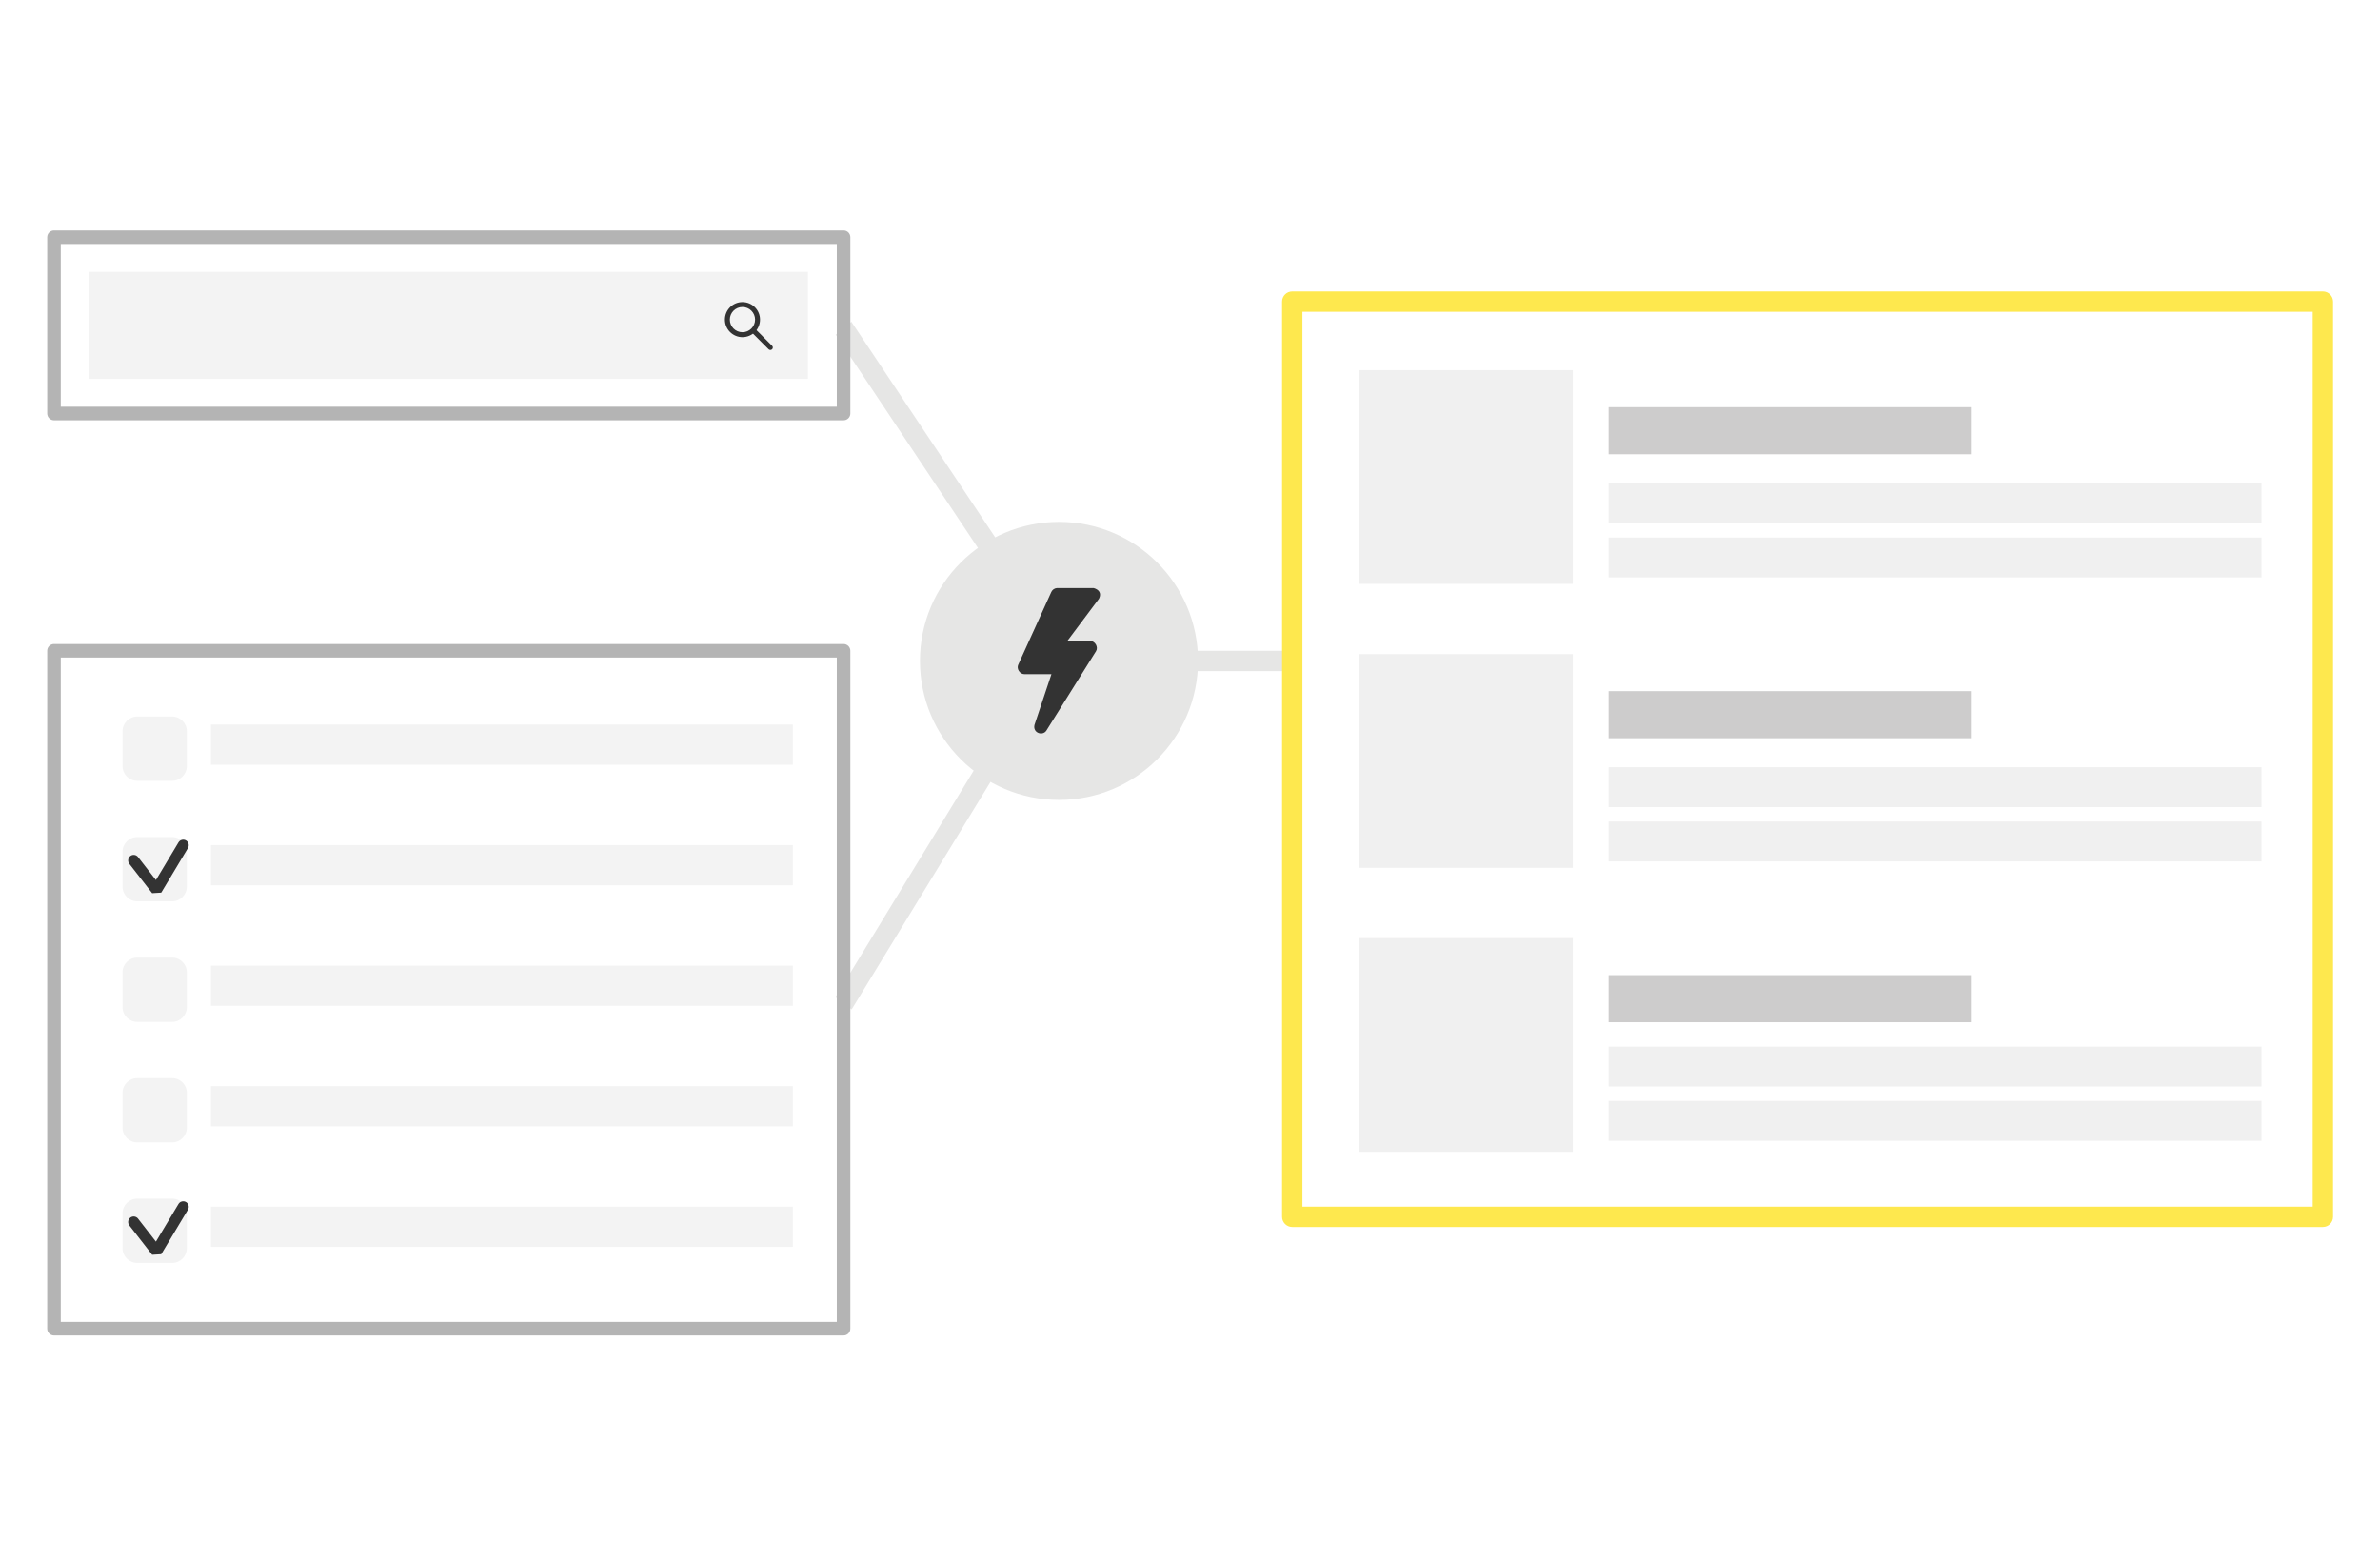
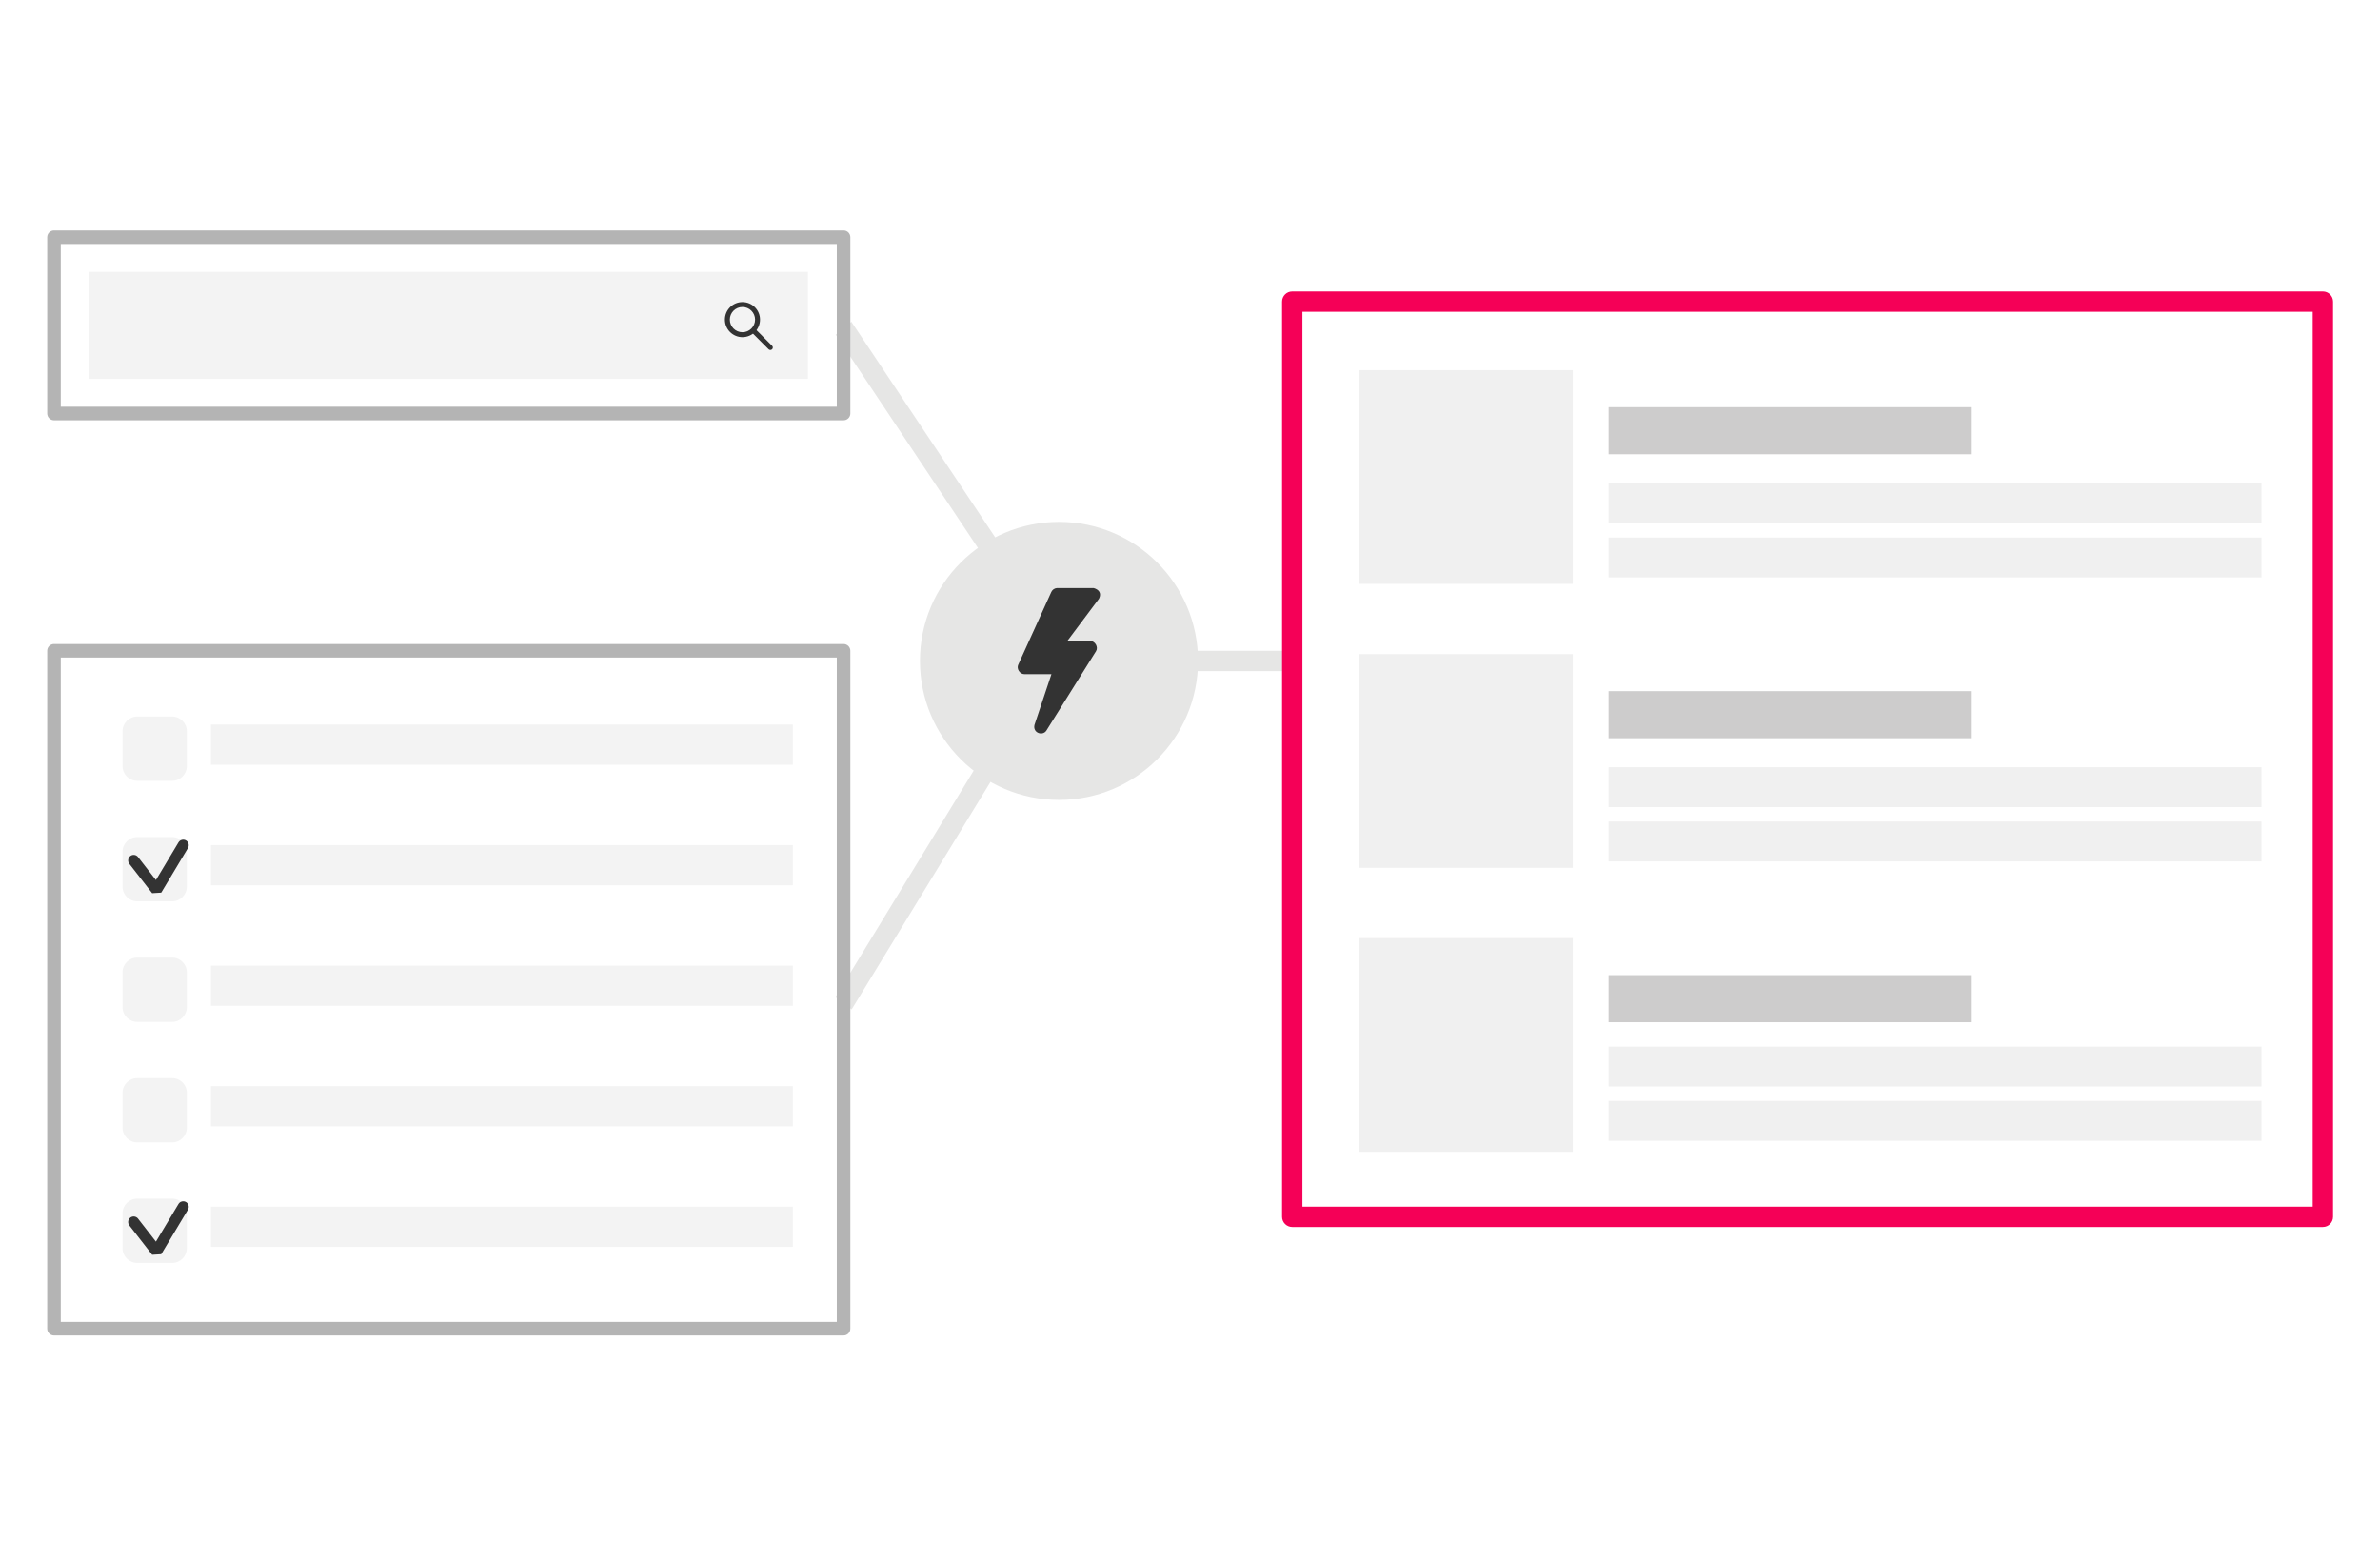
<svg xmlns="http://www.w3.org/2000/svg" version="1.1" id="Layer_1" x="0px" y="0px" width="316px" height="207px" viewBox="0 0 316 207" enable-background="new 0 0 316 207" xml:space="preserve">
  <path fill="#F3F3F3" d="M24.806,101.743c0,1.079-0.875,1.953-1.953,1.953h-4.631c-1.079,0-1.953-0.874-1.953-1.953v-4.634  c0-1.077,0.875-1.951,1.953-1.951h4.631c1.079,0,1.953,0.874,1.953,1.951V101.743z" />
  <path fill="#F3F3F3" d="M24.806,117.75c0,1.079-0.875,1.953-1.953,1.953h-4.631c-1.079,0-1.953-0.874-1.953-1.953v-4.634  c0-1.077,0.875-1.95,1.953-1.95h4.631c1.079,0,1.953,0.873,1.953,1.95V117.75z" />
  <g>
    <path fill="#333333" d="M20.201,118.619l-3.032-3.9c-0.248-0.32-0.189-0.781,0.129-1.03c0.321-0.249,0.781-0.19,1.029,0.129   l2.374,3.055l2.997-5.001c0.208-0.347,0.659-0.459,1.006-0.252c0.347,0.208,0.459,0.659,0.252,1.006l-3.548,5.921L20.201,118.619z" />
  </g>
  <path fill="#F3F3F3" d="M24.806,133.758c0,1.078-0.875,1.952-1.953,1.952h-4.631c-1.079,0-1.953-0.874-1.953-1.952v-4.635  c0-1.077,0.875-1.95,1.953-1.95h4.631c1.079,0,1.953,0.873,1.953,1.95V133.758z" />
  <path fill="#F3F3F3" d="M24.806,149.765c0,1.078-0.875,1.952-1.953,1.952h-4.631c-1.079,0-1.953-0.874-1.953-1.952v-4.634  c0-1.078,0.875-1.951,1.953-1.951h4.631c1.079,0,1.953,0.873,1.953,1.951V149.765z" />
  <path fill="#F3F3F3" d="M24.806,165.771c0,1.078-0.875,1.953-1.953,1.953h-4.631c-1.079,0-1.953-0.875-1.953-1.953v-4.634  c0-1.077,0.875-1.95,1.953-1.95h4.631c1.079,0,1.953,0.873,1.953,1.95V165.771z" />
  <g>
    <path fill="#333333" d="M20.201,166.641l-3.032-3.901c-0.248-0.32-0.189-0.78,0.129-1.029c0.321-0.25,0.781-0.19,1.029,0.129   l2.374,3.054l2.997-5c0.208-0.348,0.659-0.459,1.006-0.252c0.347,0.208,0.459,0.658,0.252,1.006l-3.548,5.921L20.201,166.641z" />
  </g>
  <rect x="28.007" y="96.226" fill="#F3F3F3" width="77.261" height="5.336" />
  <rect x="28.007" y="112.232" fill="#F3F3F3" width="77.261" height="5.336" />
  <rect x="28.007" y="128.24" fill="#F3F3F3" width="77.261" height="5.336" />
  <rect x="28.007" y="144.247" fill="#F3F3F3" width="77.261" height="5.336" />
  <rect x="28.007" y="160.254" fill="#F3F3F3" width="77.261" height="5.336" />
  <rect x="11.769" y="36.108" fill="#F3F3F3" width="95.5" height="14.207" />
  <g>
    <g>
      <path fill="#333333" d="M98.578,44.78c-1.287,0-2.332-1.046-2.332-2.333c0-1.284,1.045-2.329,2.332-2.329    c1.286,0,2.331,1.045,2.331,2.329C100.908,43.734,99.863,44.78,98.578,44.78z M98.578,40.772c-0.924,0-1.676,0.752-1.676,1.675    c0,0.924,0.752,1.676,1.676,1.676c0.923,0,1.674-0.751,1.674-1.676C100.252,41.524,99.5,40.772,98.578,40.772z" />
    </g>
    <g>
      <path fill="#333333" d="M102.282,46.481c-0.085,0-0.168-0.032-0.232-0.095l-2.171-2.173c-0.129-0.129-0.129-0.335,0-0.464    c0.128-0.128,0.334-0.128,0.464,0l2.171,2.172c0.129,0.128,0.129,0.335,0,0.465C102.45,46.449,102.366,46.481,102.282,46.481z" />
    </g>
  </g>
  <rect x="213.575" y="64.178" opacity="0.3" fill="#CDCCCC" width="86.693" height="5.292" />
  <rect x="213.575" y="71.395" opacity="0.3" fill="#CDCCCC" width="86.693" height="5.292" />
  <rect x="213.575" y="54.074" fill="#CDCCCC" width="48.11" height="6.255" />
  <rect x="180.436" y="49.156" opacity="0.3" fill="#CDCCCC" width="28.385" height="28.385" />
  <rect x="213.575" y="101.891" opacity="0.3" fill="#CDCCCC" width="86.693" height="5.292" />
  <rect x="213.575" y="109.107" opacity="0.3" fill="#CDCCCC" width="86.693" height="5.291" />
  <rect x="213.575" y="138.993" opacity="0.3" fill="#CDCCCC" width="86.693" height="5.292" />
  <rect x="213.575" y="146.209" opacity="0.3" fill="#CDCCCC" width="86.693" height="5.291" />
  <rect x="213.575" y="91.788" fill="#CDCCCC" width="48.11" height="6.254" />
  <rect x="180.436" y="86.87" opacity="0.3" fill="#CDCCCC" width="28.385" height="28.385" />
  <rect x="213.575" y="129.502" fill="#CDCCCC" width="48.11" height="6.254" />
  <rect x="180.436" y="124.582" opacity="0.3" fill="#CDCCCC" width="28.385" height="28.387" />
  <g>
    <rect x="149.117" y="86.427" fill="#E6E6E5" width="22.008" height="2.701" />
  </g>
  <g>
    <polygon fill="#E6E6E5" points="113.04,42.731 141.599,85.556 139.521,87.281 110.961,44.457  " />
  </g>
  <g>
    <polygon fill="#E6E6E5" points="139.486,85.611 141.637,87.245 113.075,134.059 110.925,132.425  " />
  </g>
  <g>
-     <path fill="#FEE84E" d="M308.418,162.951H171.574c-0.745,0-1.35-0.605-1.35-1.351V40.062c0-0.746,0.604-1.351,1.35-1.351h136.844   c0.745,0,1.35,0.604,1.35,1.351v121.538C309.768,162.346,309.163,162.951,308.418,162.951z M172.926,160.25h134.141V41.413H172.926   V160.25z" />
+     <path fill="#F50057" d="M308.418,162.951H171.574c-0.745,0-1.35-0.605-1.35-1.351V40.062c0-0.746,0.604-1.351,1.35-1.351h136.844   c0.745,0,1.35,0.604,1.35,1.351v121.538C309.768,162.346,309.163,162.951,308.418,162.951z M172.926,160.25h134.141V41.413H172.926   V160.25z" />
  </g>
  <g>
    <path fill="#B4B4B4" d="M112.003,55.817H7.168c-0.497,0-0.9-0.403-0.9-0.9V31.51c0-0.497,0.403-0.9,0.9-0.9h104.834   c0.497,0,0.9,0.404,0.9,0.9v23.407C112.903,55.414,112.5,55.817,112.003,55.817z M8.069,54.017h103.034V32.41H8.069V54.017z" />
  </g>
  <g>
    <path fill="#B4B4B4" d="M112.003,177.355H7.168c-0.497,0-0.9-0.402-0.9-0.9V86.427c0-0.497,0.403-0.9,0.9-0.9h104.834   c0.497,0,0.9,0.403,0.9,0.9v90.028C112.903,176.952,112.5,177.355,112.003,177.355z M8.069,175.555h103.034V87.327H8.069V175.555z" />
  </g>
  <g>
    <circle fill="#333333" cx="140.852" cy="87.771" r="16.8" />
  </g>
  <g transform="translate(0,-952.3622)">
    <g transform="translate(20.99803,959.8602)">
      <g>
        <path fill="#E6E6E5" d="M119.61,61.811c-10.197,0-18.462,8.267-18.462,18.463c0,10.195,8.265,18.462,18.462,18.462     c10.194,0,18.46-8.267,18.46-18.462C138.07,70.077,129.804,61.811,119.61,61.811L119.61,61.811z M119.308,70.602h4.918     c0.649,0.19,1.066,0.645,0.7,1.402l-4.219,5.63h3.078c0.624,0.005,1.073,0.819,0.742,1.347l-6.593,10.548     c-0.479,0.75-1.829,0.334-1.58-0.753l2.252-6.744h-3.614c-0.59-0.001-1.045-0.718-0.796-1.251l4.396-9.67     C118.721,70.833,119.003,70.631,119.308,70.602L119.308,70.602z" />
      </g>
    </g>
  </g>
</svg>
